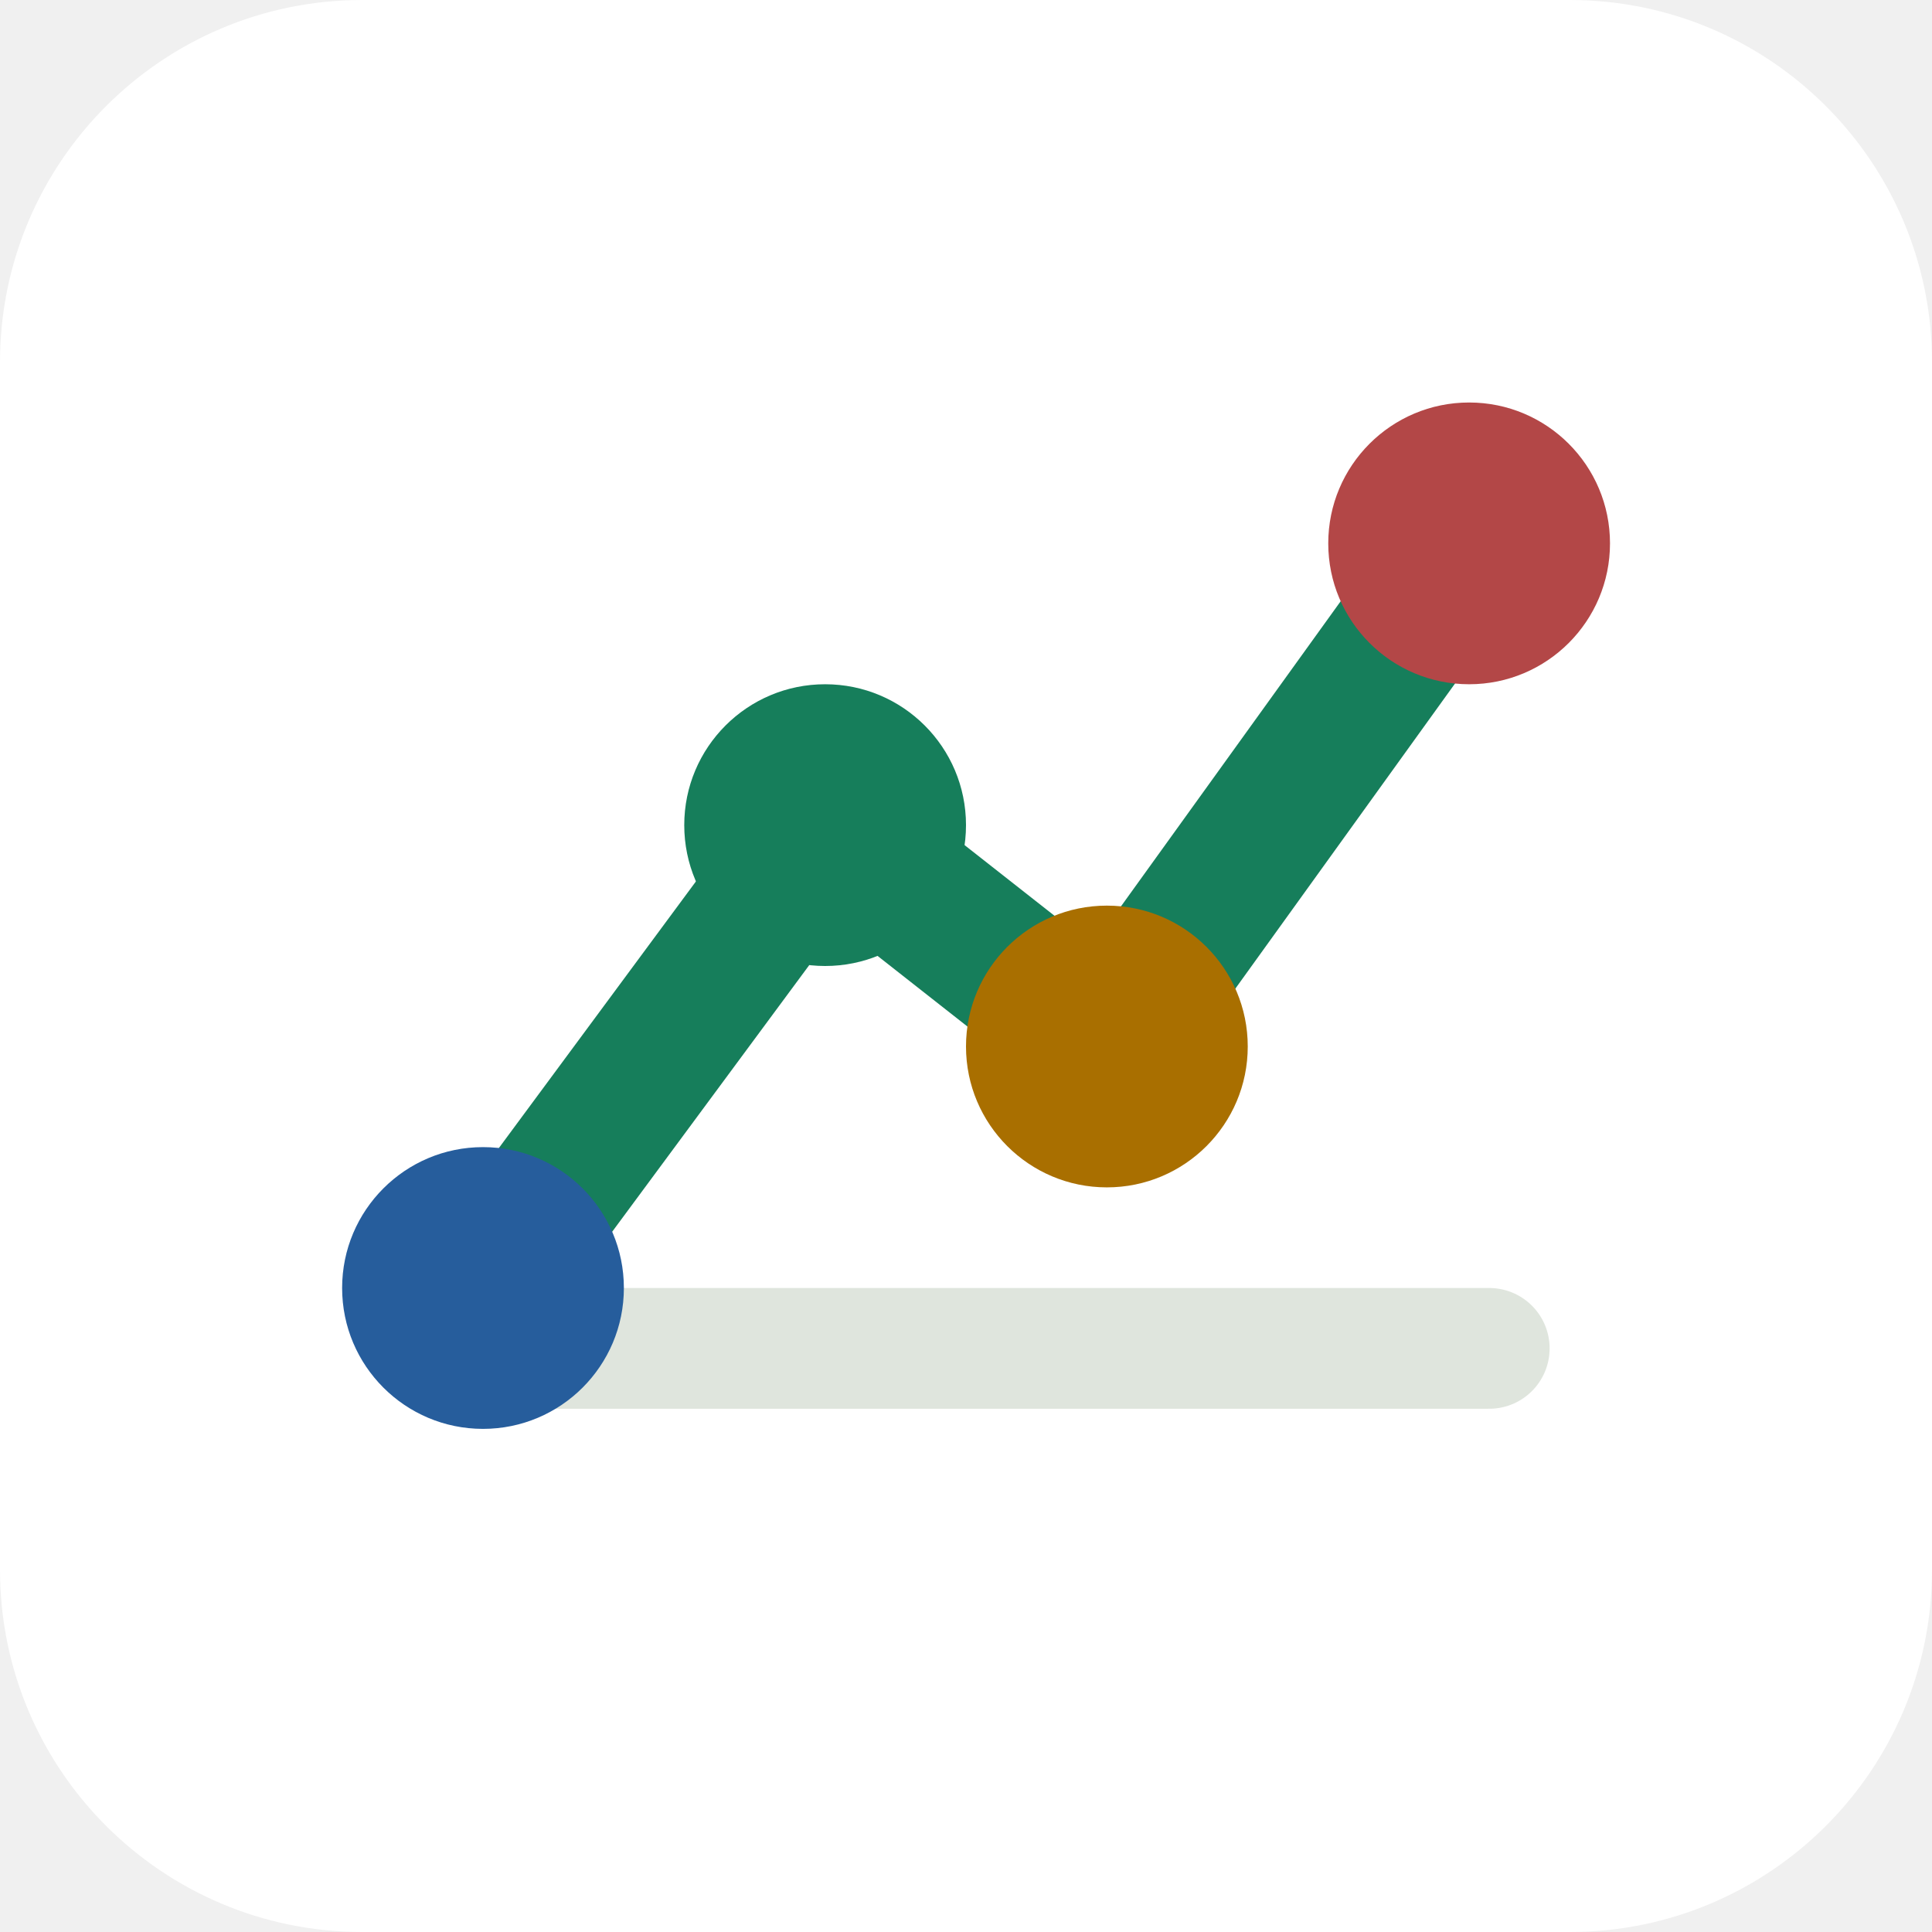
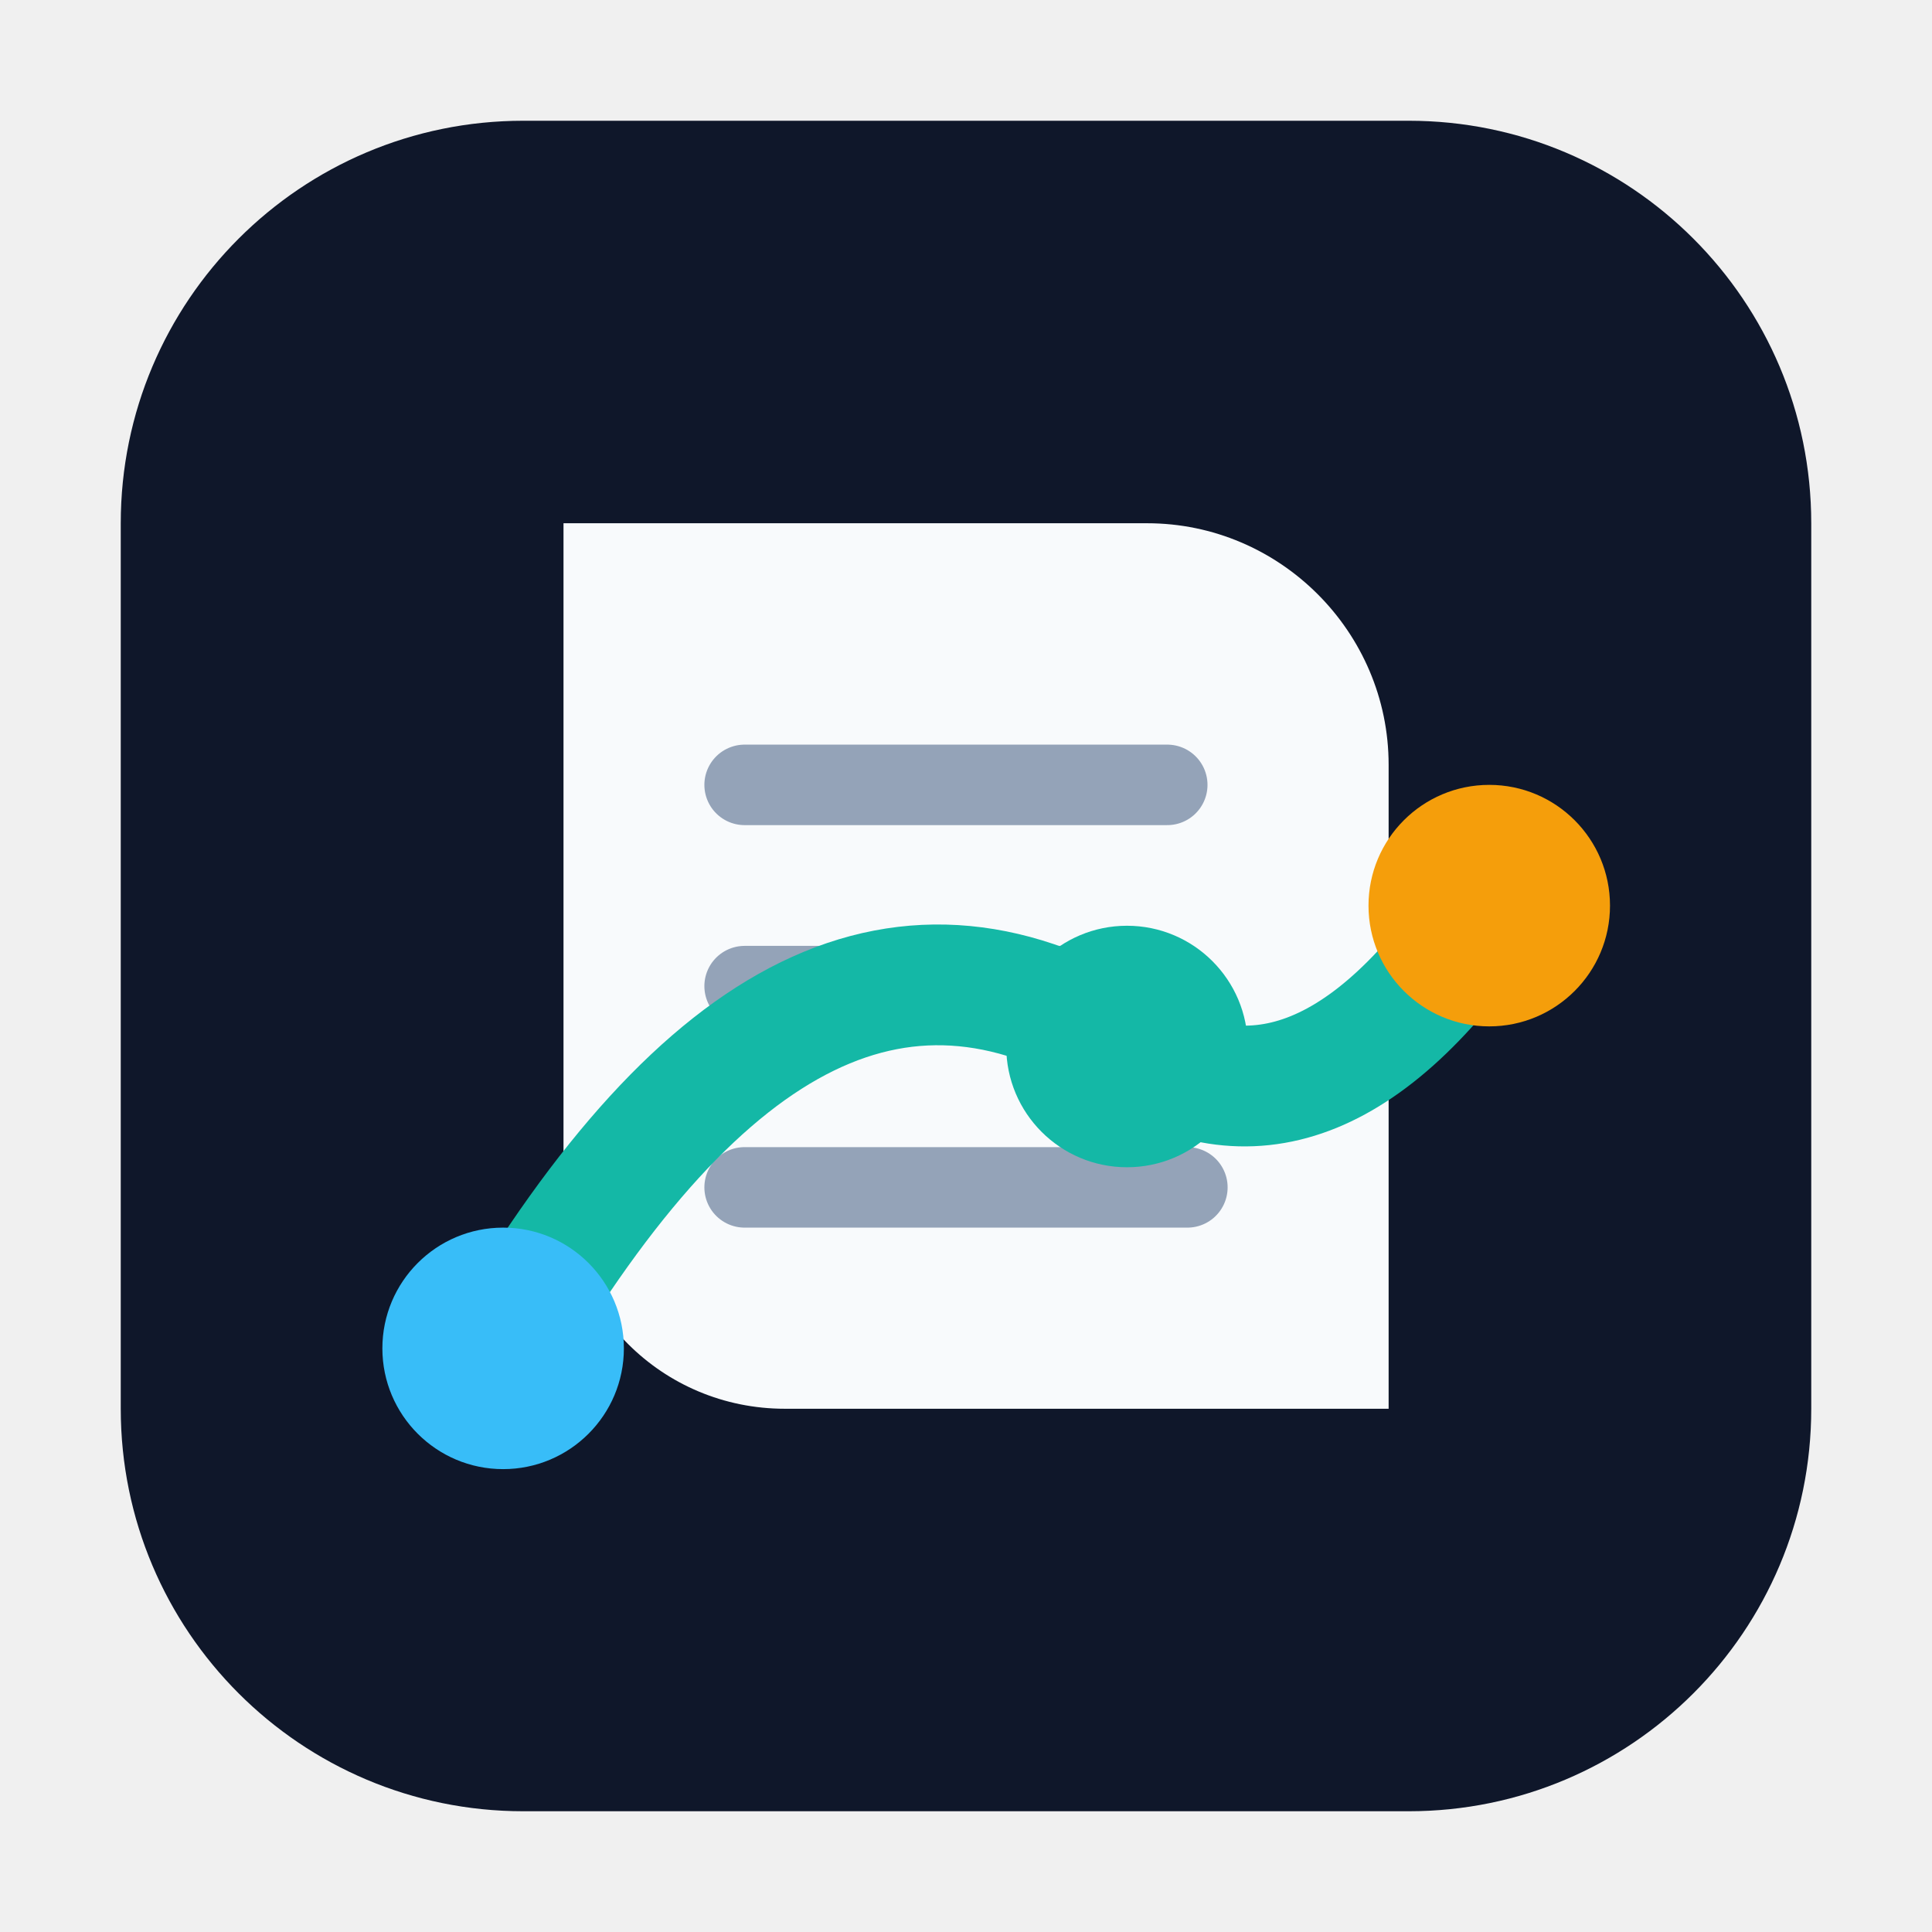
<svg xmlns="http://www.w3.org/2000/svg" viewBox="0 0 96 96" role="img" aria-label="Research graph mark">
-   <rect width="96" height="96" rx="18" fill="#ffffff" />
-   <path d="M22 67h52" stroke="#dfe5dd" stroke-width="6" stroke-linecap="round" />
-   <path d="M24 64l17-23 14 11 18-25" fill="none" stroke="#167e5b" stroke-width="7" stroke-linecap="round" stroke-linejoin="round" />
-   <circle cx="24" cy="64" r="7" fill="#265d9c" />
-   <circle cx="41" cy="41" r="7" fill="#167e5b" />
-   <circle cx="55" cy="52" r="7" fill="#a96f00" />
-   <circle cx="73" cy="27" r="7" fill="#b34747" />
+   <rect x="6" y="6" width="84" height="84" rx="20" fill="#0f172a" />
+   <path d="M28 26h29c6.6 0 12 5.4 12 12v32H39c-6.1 0-11-4.9-11-11V26Z" fill="#f8fafc" />
+   <path d="M37 39h21M37 49h16M37 59h22" stroke="#94a3b8" stroke-width="4" stroke-linecap="round" />
+   <path d="M25 67c10-17 20-22 31-15 6 4 12 2 18-7" fill="none" stroke="#14b8a6" stroke-width="6" stroke-linecap="round" stroke-linejoin="round" />
+   <circle cx="25" cy="67" r="6" fill="#38bdf8" />
+   <circle cx="56" cy="52" r="6" fill="#14b8a6" />
+   <circle cx="74" cy="45" r="6" fill="#f59e0b" />
</svg>
